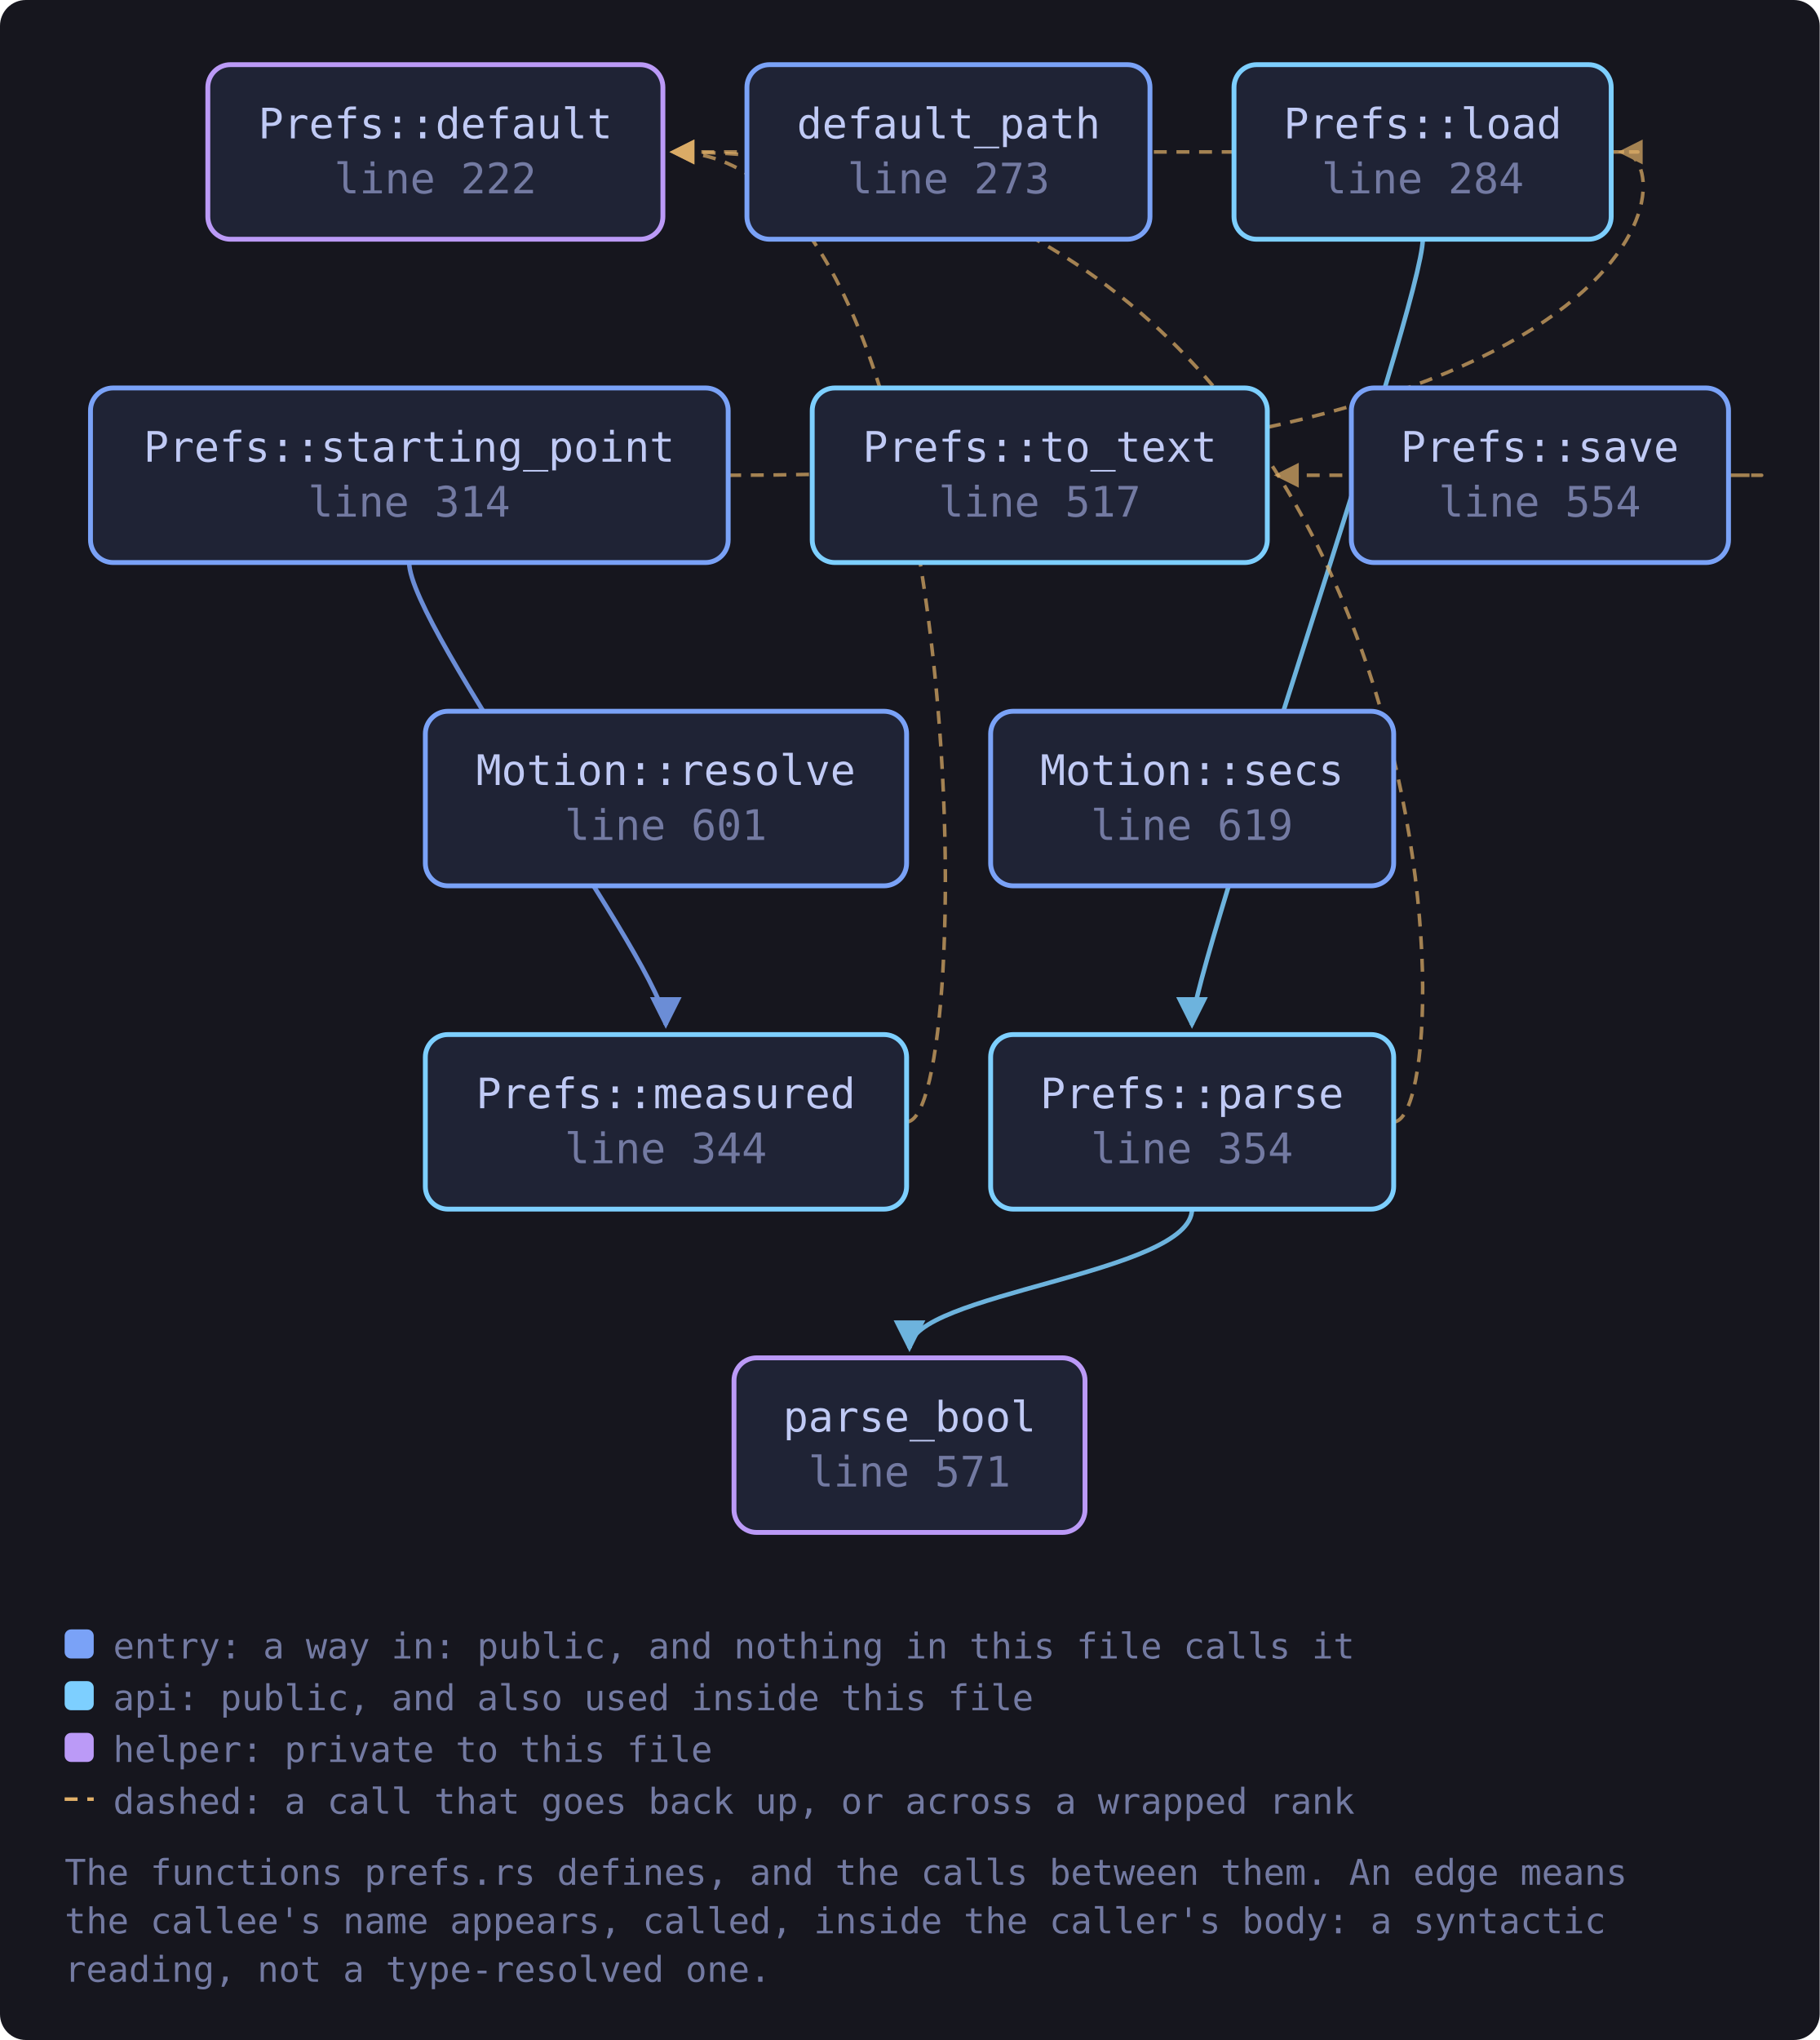
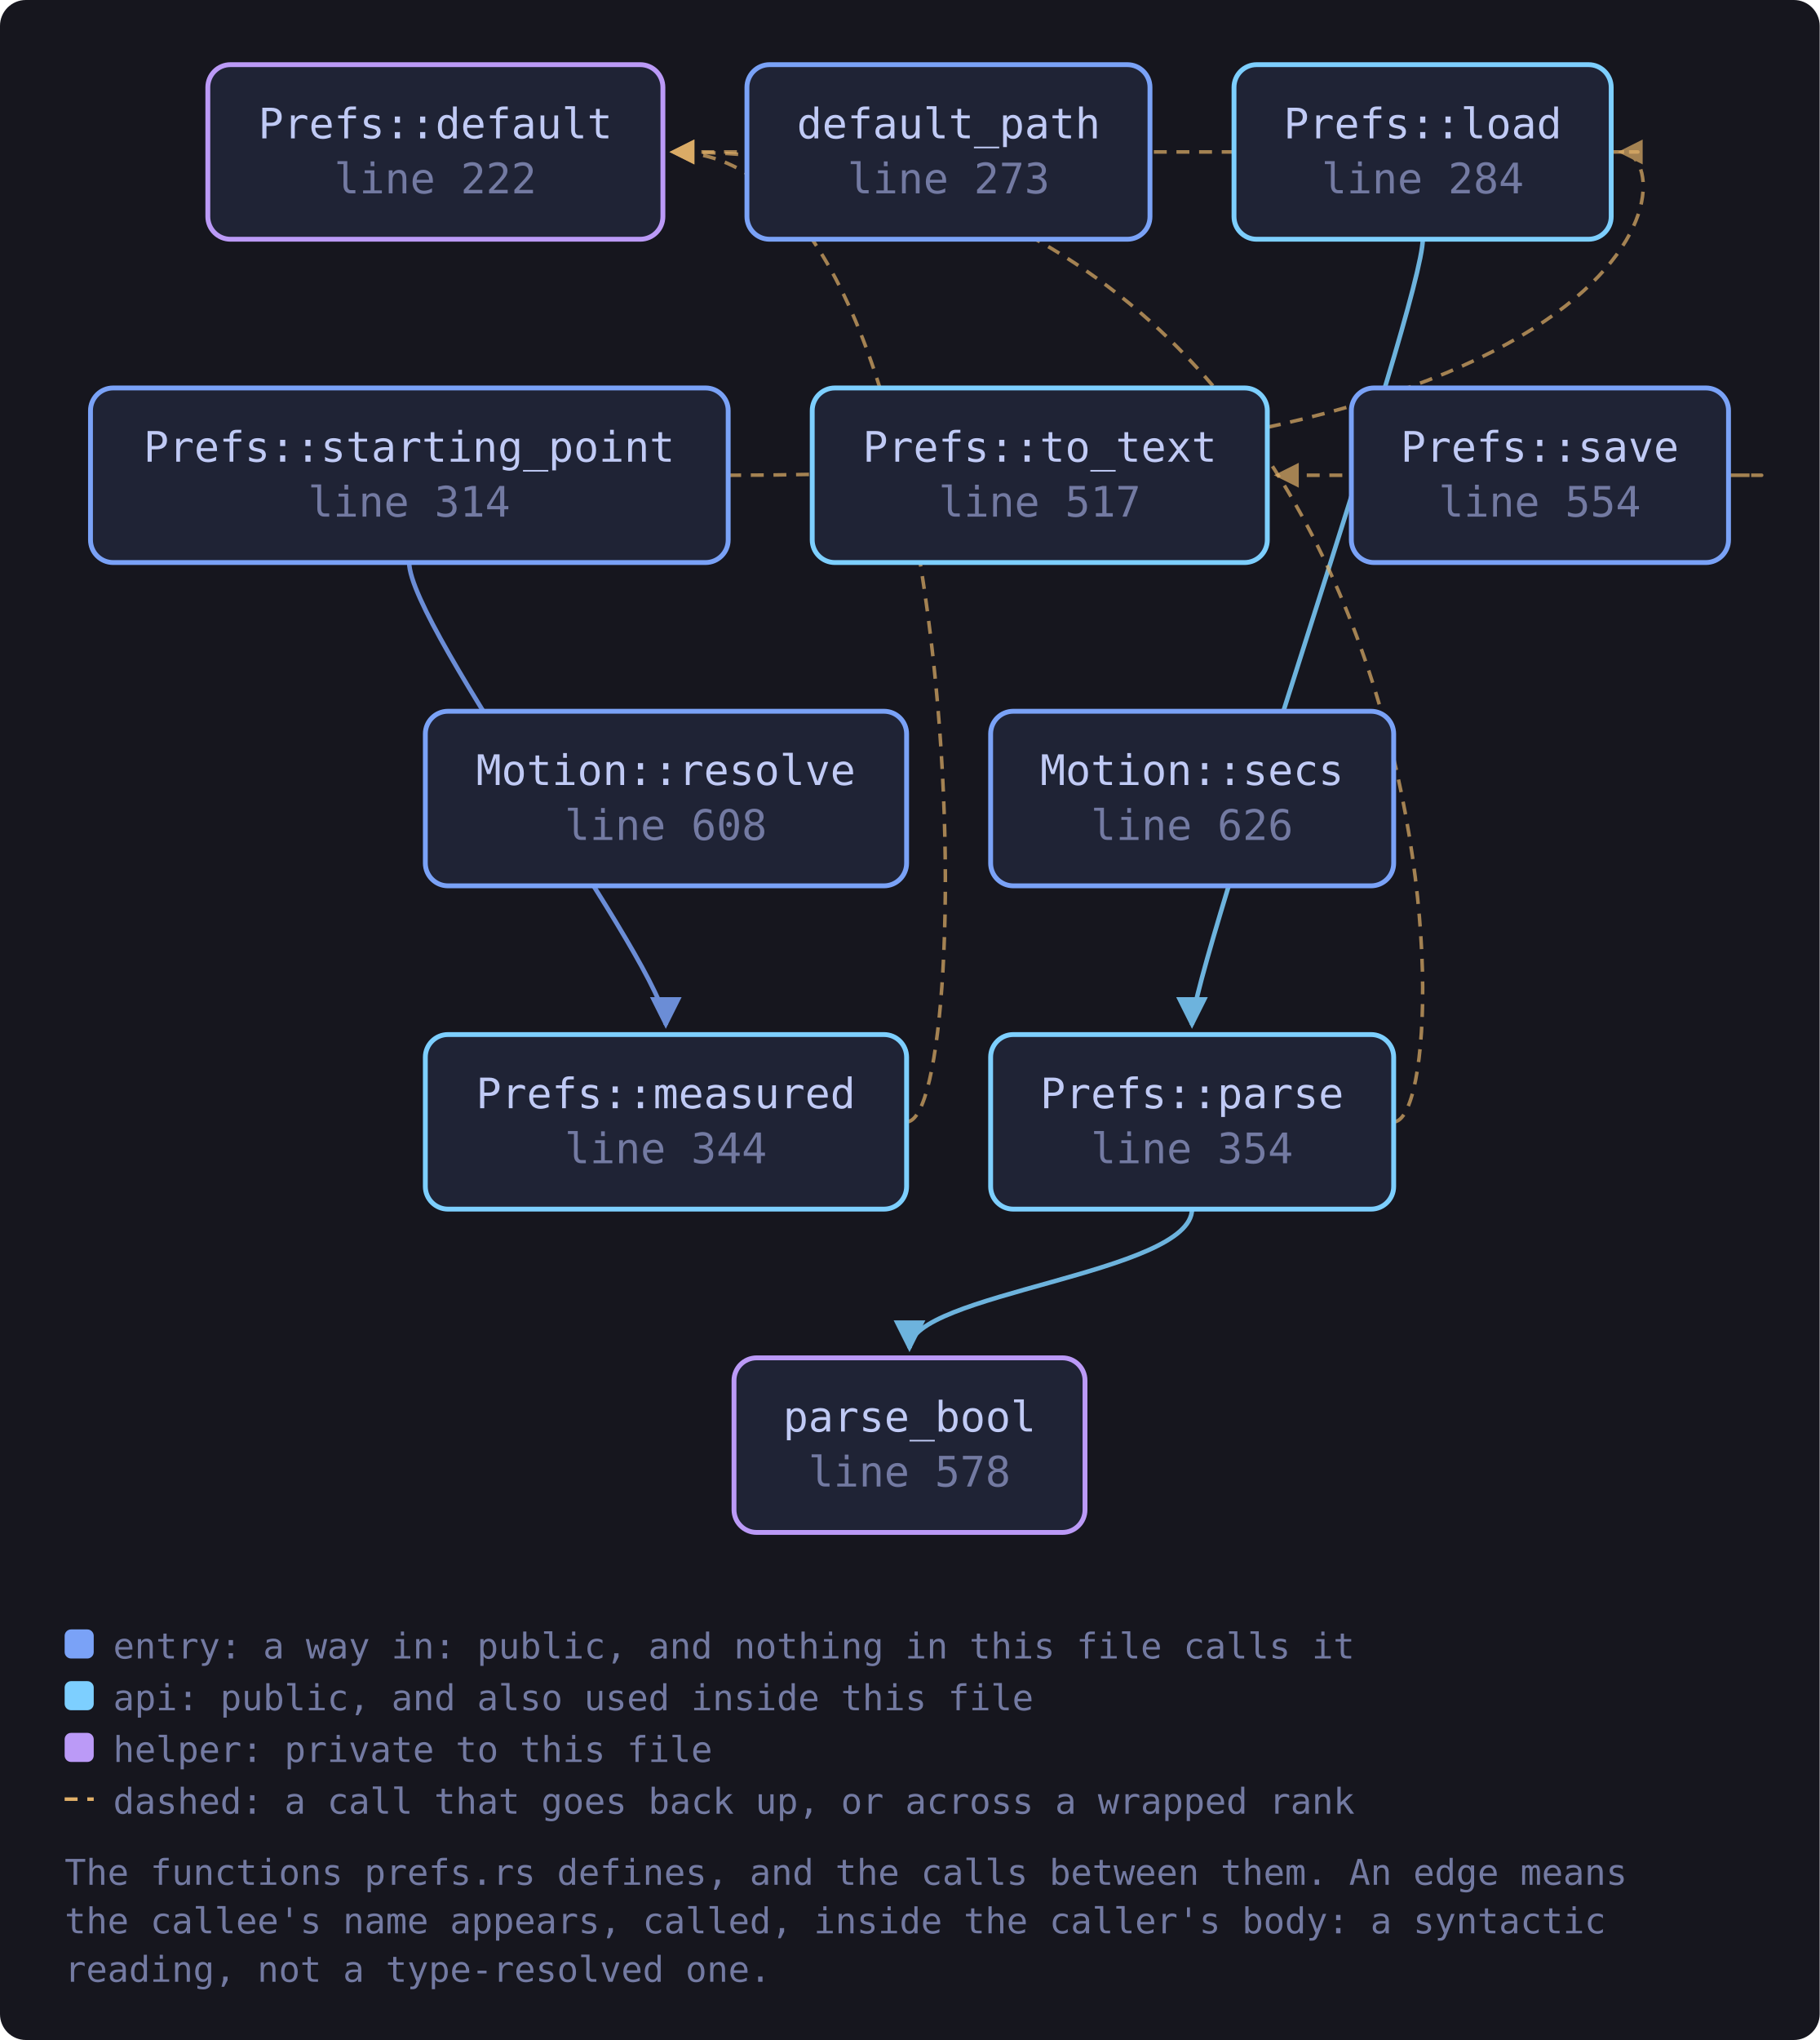
<svg xmlns="http://www.w3.org/2000/svg" viewBox="0 0 563 631" width="563" height="631" style="max-width:100%;height:auto" role="img" aria-label="flowchart">
  <defs>
    <marker id="a-muted" viewBox="0 0 8 8" refX="7" refY="4" markerWidth="7" markerHeight="7" orient="auto-start-reverse">
      <path d="M0 0 L8 4 L0 8 z" fill="var(--muted, #737aa2)" />
    </marker>
    <marker id="a-warn" viewBox="0 0 8 8" refX="7" refY="4" markerWidth="7" markerHeight="7" orient="auto-start-reverse">
      <path d="M0 0 L8 4 L0 8 z" fill="var(--warn, #e0af68)" />
    </marker>
    <marker id="a-accent" viewBox="0 0 8 8" refX="7" refY="4" markerWidth="7" markerHeight="7" orient="auto-start-reverse">
      <path d="M0 0 L8 4 L0 8 z" fill="var(--accent, #7aa2f7)" />
    </marker>
    <marker id="a-cyan" viewBox="0 0 8 8" refX="7" refY="4" markerWidth="7" markerHeight="7" orient="auto-start-reverse">
      <path d="M0 0 L8 4 L0 8 z" fill="var(--cyan, #7dcfff)" />
    </marker>
    <marker id="a-accent-2" viewBox="0 0 8 8" refX="7" refY="4" markerWidth="7" markerHeight="7" orient="auto-start-reverse">
      <path d="M0 0 L8 4 L0 8 z" fill="var(--accent-2, #bb9af7)" />
    </marker>
  </defs>
  <rect x="0" y="0" width="563" height="631" fill="var(--bg-inset, #16161e)" rx="8" />
  <path d="M498.5 47.0 C 520.5 47.0, 520.5 47.0, 208.1 47.0" fill="none" stroke="var(--warn, #e0af68)" stroke-width="1.1" opacity="0.7" stroke-dasharray="4 3" marker-end="url(#a-warn)" />
  <path d="M440.2 74.0 C 440.2 94.0, 368.8 300.0, 368.8 317.0" fill="none" stroke="var(--cyan, #7dcfff)" stroke-width="1.4" opacity="0.85" marker-end="url(#a-cyan)" />
  <path d="M280.5 347.0 C 302.5 347.0, 302.5 47.0, 208.1 47.0" fill="none" stroke="var(--warn, #e0af68)" stroke-width="1.1" opacity="0.7" stroke-dasharray="4 3" marker-end="url(#a-warn)" />
  <path d="M431.2 347.0 C 453.2 347.0, 453.2 47.0, 208.1 47.0" fill="none" stroke="var(--warn, #e0af68)" stroke-width="1.1" opacity="0.7" stroke-dasharray="4 3" marker-end="url(#a-warn)" />
  <path d="M368.8 374.0 C 368.8 394.0, 281.4 400.0, 281.4 417.0" fill="none" stroke="var(--cyan, #7dcfff)" stroke-width="1.4" opacity="0.85" marker-end="url(#a-cyan)" />
  <path d="M534.8 147.0 C 556.8 147.0, 556.8 147.0, 395.1 147.0" fill="none" stroke="var(--warn, #e0af68)" stroke-width="1.1" opacity="0.7" stroke-dasharray="4 3" marker-end="url(#a-warn)" />
  <path d="M225.3 147.0 C 520.5 147.0, 520.5 47.0, 501.5 47.0" fill="none" stroke="var(--warn, #e0af68)" stroke-width="1.1" opacity="0.7" stroke-dasharray="4 3" marker-end="url(#a-warn)" />
  <path d="M126.6 174.0 C 126.6 194.0, 206.0 300.0, 206.0 317.0" fill="none" stroke="var(--accent, #7aa2f7)" stroke-width="1.4" opacity="0.85" marker-end="url(#a-accent)" />
  <a href="https://github.com/tilas01/veilvoice/blob/main/crates/veilvoice-gui/src/prefs.rs#L222" target="_blank" rel="noopener noreferrer">
    <rect x="64.3" y="20.0" width="140.8" height="54.0" rx="7" fill="var(--bg-soft, #1f2335)" stroke="var(--accent-2, #bb9af7)" stroke-width="1.5" />
    <text x="134.7" y="42.8" font-family="ui-monospace, SFMono-Regular, Menlo, Consolas, monospace" font-size="13" fill="var(--fg, #c0caf5)" text-anchor="middle">Prefs::default</text>
    <text x="134.7" y="59.8" font-family="ui-monospace, SFMono-Regular, Menlo, Consolas, monospace" font-size="13" fill="var(--muted, #737aa2)" text-anchor="middle">line 222</text>
  </a>
  <a href="https://github.com/tilas01/veilvoice/blob/main/crates/veilvoice-gui/src/prefs.rs#L273" target="_blank" rel="noopener noreferrer">
    <rect x="231.1" y="20.0" width="124.7" height="54.0" rx="7" fill="var(--bg-soft, #1f2335)" stroke="var(--accent, #7aa2f7)" stroke-width="1.5" />
    <text x="293.5" y="42.8" font-family="ui-monospace, SFMono-Regular, Menlo, Consolas, monospace" font-size="13" fill="var(--fg, #c0caf5)" text-anchor="middle">default_path</text>
    <text x="293.5" y="59.8" font-family="ui-monospace, SFMono-Regular, Menlo, Consolas, monospace" font-size="13" fill="var(--muted, #737aa2)" text-anchor="middle">line 273</text>
  </a>
  <a href="https://github.com/tilas01/veilvoice/blob/main/crates/veilvoice-gui/src/prefs.rs#L284" target="_blank" rel="noopener noreferrer">
    <rect x="381.8" y="20.0" width="116.7" height="54.0" rx="7" fill="var(--bg-soft, #1f2335)" stroke="var(--cyan, #7dcfff)" stroke-width="1.5" />
    <text x="440.2" y="42.8" font-family="ui-monospace, SFMono-Regular, Menlo, Consolas, monospace" font-size="13" fill="var(--fg, #c0caf5)" text-anchor="middle">Prefs::load</text>
    <text x="440.2" y="59.8" font-family="ui-monospace, SFMono-Regular, Menlo, Consolas, monospace" font-size="13" fill="var(--muted, #737aa2)" text-anchor="middle">line 284</text>
  </a>
  <a href="https://github.com/tilas01/veilvoice/blob/main/crates/veilvoice-gui/src/prefs.rs#L314" target="_blank" rel="noopener noreferrer">
    <rect x="28.0" y="120.0" width="197.3" height="54.0" rx="7" fill="var(--bg-soft, #1f2335)" stroke="var(--accent, #7aa2f7)" stroke-width="1.5" />
    <text x="126.6" y="142.8" font-family="ui-monospace, SFMono-Regular, Menlo, Consolas, monospace" font-size="13" fill="var(--fg, #c0caf5)" text-anchor="middle">Prefs::starting_point</text>
    <text x="126.6" y="159.8" font-family="ui-monospace, SFMono-Regular, Menlo, Consolas, monospace" font-size="13" fill="var(--muted, #737aa2)" text-anchor="middle">line 314</text>
  </a>
  <a href="https://github.com/tilas01/veilvoice/blob/main/crates/veilvoice-gui/src/prefs.rs#L344" target="_blank" rel="noopener noreferrer">
    <rect x="131.6" y="320.0" width="148.9" height="54.0" rx="7" fill="var(--bg-soft, #1f2335)" stroke="var(--cyan, #7dcfff)" stroke-width="1.5" />
    <text x="206.0" y="342.8" font-family="ui-monospace, SFMono-Regular, Menlo, Consolas, monospace" font-size="13" fill="var(--fg, #c0caf5)" text-anchor="middle">Prefs::measured</text>
    <text x="206.0" y="359.8" font-family="ui-monospace, SFMono-Regular, Menlo, Consolas, monospace" font-size="13" fill="var(--muted, #737aa2)" text-anchor="middle">line 344</text>
  </a>
  <a href="https://github.com/tilas01/veilvoice/blob/main/crates/veilvoice-gui/src/prefs.rs#L354" target="_blank" rel="noopener noreferrer">
    <rect x="306.5" y="320.0" width="124.7" height="54.0" rx="7" fill="var(--bg-soft, #1f2335)" stroke="var(--cyan, #7dcfff)" stroke-width="1.5" />
    <text x="368.8" y="342.8" font-family="ui-monospace, SFMono-Regular, Menlo, Consolas, monospace" font-size="13" fill="var(--fg, #c0caf5)" text-anchor="middle">Prefs::parse</text>
    <text x="368.8" y="359.8" font-family="ui-monospace, SFMono-Regular, Menlo, Consolas, monospace" font-size="13" fill="var(--muted, #737aa2)" text-anchor="middle">line 354</text>
  </a>
  <a href="https://github.com/tilas01/veilvoice/blob/main/crates/veilvoice-gui/src/prefs.rs#L517" target="_blank" rel="noopener noreferrer">
    <rect x="251.3" y="120.0" width="140.8" height="54.0" rx="7" fill="var(--bg-soft, #1f2335)" stroke="var(--cyan, #7dcfff)" stroke-width="1.5" />
    <text x="321.7" y="142.8" font-family="ui-monospace, SFMono-Regular, Menlo, Consolas, monospace" font-size="13" fill="var(--fg, #c0caf5)" text-anchor="middle">Prefs::to_text</text>
    <text x="321.7" y="159.8" font-family="ui-monospace, SFMono-Regular, Menlo, Consolas, monospace" font-size="13" fill="var(--muted, #737aa2)" text-anchor="middle">line 517</text>
  </a>
  <a href="https://github.com/tilas01/veilvoice/blob/main/crates/veilvoice-gui/src/prefs.rs#L554" target="_blank" rel="noopener noreferrer">
    <rect x="418.1" y="120.0" width="116.7" height="54.0" rx="7" fill="var(--bg-soft, #1f2335)" stroke="var(--accent, #7aa2f7)" stroke-width="1.5" />
    <text x="476.4" y="142.8" font-family="ui-monospace, SFMono-Regular, Menlo, Consolas, monospace" font-size="13" fill="var(--fg, #c0caf5)" text-anchor="middle">Prefs::save</text>
    <text x="476.4" y="159.8" font-family="ui-monospace, SFMono-Regular, Menlo, Consolas, monospace" font-size="13" fill="var(--muted, #737aa2)" text-anchor="middle">line 554</text>
  </a>
-   <a href="https://github.com/tilas01/veilvoice/blob/main/crates/veilvoice-gui/src/prefs.rs#L571" target="_blank" rel="noopener noreferrer">
+   <a href="https://github.com/tilas01/veilvoice/blob/main/crates/veilvoice-gui/src/prefs.rs#L578" target="_blank" rel="noopener noreferrer">
    <rect x="227.1" y="420.0" width="108.6" height="54.0" rx="7" fill="var(--bg-soft, #1f2335)" stroke="var(--accent-2, #bb9af7)" stroke-width="1.5" />
    <text x="281.4" y="442.8" font-family="ui-monospace, SFMono-Regular, Menlo, Consolas, monospace" font-size="13" fill="var(--fg, #c0caf5)" text-anchor="middle">parse_bool</text>
-     <text x="281.4" y="459.8" font-family="ui-monospace, SFMono-Regular, Menlo, Consolas, monospace" font-size="13" fill="var(--muted, #737aa2)" text-anchor="middle">line 571</text>
+     <text x="281.4" y="459.8" font-family="ui-monospace, SFMono-Regular, Menlo, Consolas, monospace" font-size="13" fill="var(--muted, #737aa2)" text-anchor="middle">line 578</text>
  </a>
-   <a href="https://github.com/tilas01/veilvoice/blob/main/crates/veilvoice-gui/src/prefs.rs#L601" target="_blank" rel="noopener noreferrer">
+   <a href="https://github.com/tilas01/veilvoice/blob/main/crates/veilvoice-gui/src/prefs.rs#L608" target="_blank" rel="noopener noreferrer">
    <rect x="131.6" y="220.0" width="148.9" height="54.0" rx="7" fill="var(--bg-soft, #1f2335)" stroke="var(--accent, #7aa2f7)" stroke-width="1.5" />
    <text x="206.0" y="242.8" font-family="ui-monospace, SFMono-Regular, Menlo, Consolas, monospace" font-size="13" fill="var(--fg, #c0caf5)" text-anchor="middle">Motion::resolve</text>
-     <text x="206.0" y="259.8" font-family="ui-monospace, SFMono-Regular, Menlo, Consolas, monospace" font-size="13" fill="var(--muted, #737aa2)" text-anchor="middle">line 601</text>
+     <text x="206.0" y="259.8" font-family="ui-monospace, SFMono-Regular, Menlo, Consolas, monospace" font-size="13" fill="var(--muted, #737aa2)" text-anchor="middle">line 608</text>
  </a>
-   <a href="https://github.com/tilas01/veilvoice/blob/main/crates/veilvoice-gui/src/prefs.rs#L619" target="_blank" rel="noopener noreferrer">
+   <a href="https://github.com/tilas01/veilvoice/blob/main/crates/veilvoice-gui/src/prefs.rs#L626" target="_blank" rel="noopener noreferrer">
    <rect x="306.5" y="220.0" width="124.7" height="54.0" rx="7" fill="var(--bg-soft, #1f2335)" stroke="var(--accent, #7aa2f7)" stroke-width="1.5" />
    <text x="368.8" y="242.8" font-family="ui-monospace, SFMono-Regular, Menlo, Consolas, monospace" font-size="13" fill="var(--fg, #c0caf5)" text-anchor="middle">Motion::secs</text>
-     <text x="368.8" y="259.8" font-family="ui-monospace, SFMono-Regular, Menlo, Consolas, monospace" font-size="13" fill="var(--muted, #737aa2)" text-anchor="middle">line 619</text>
+     <text x="368.8" y="259.8" font-family="ui-monospace, SFMono-Regular, Menlo, Consolas, monospace" font-size="13" fill="var(--muted, #737aa2)" text-anchor="middle">line 626</text>
  </a>
  <rect x="20.0" y="504.0" width="9" height="9" rx="2" fill="var(--accent, #7aa2f7)" />
  <text x="35.0" y="513.0" font-family="ui-monospace, SFMono-Regular, Menlo, Consolas, monospace" font-size="11" fill="var(--muted, #737aa2)">entry: a way in: public, and nothing in this file calls it</text>
  <rect x="20.0" y="520.0" width="9" height="9" rx="2" fill="var(--cyan, #7dcfff)" />
  <text x="35.0" y="529.0" font-family="ui-monospace, SFMono-Regular, Menlo, Consolas, monospace" font-size="11" fill="var(--muted, #737aa2)">api: public, and also used inside this file</text>
  <rect x="20.0" y="536.0" width="9" height="9" rx="2" fill="var(--accent-2, #bb9af7)" />
  <text x="35.0" y="545.0" font-family="ui-monospace, SFMono-Regular, Menlo, Consolas, monospace" font-size="11" fill="var(--muted, #737aa2)">helper: private to this file</text>
  <path d="M20.0 556.5 L29.0 556.5" stroke="var(--warn, #e0af68)" stroke-width="1.1" stroke-dasharray="4 3" />
  <text x="35.0" y="561.0" font-family="ui-monospace, SFMono-Regular, Menlo, Consolas, monospace" font-size="11" fill="var(--muted, #737aa2)">dashed: a call that goes back up, or across a wrapped rank</text>
  <text x="20.0" y="583.0" font-family="ui-monospace, SFMono-Regular, Menlo, Consolas, monospace" font-size="11" fill="var(--muted, #737aa2)">The functions prefs.rs defines, and the calls between them. An edge means</text>
  <text x="20.0" y="598.0" font-family="ui-monospace, SFMono-Regular, Menlo, Consolas, monospace" font-size="11" fill="var(--muted, #737aa2)">the callee's name appears, called, inside the caller's body: a syntactic</text>
  <text x="20.0" y="613.0" font-family="ui-monospace, SFMono-Regular, Menlo, Consolas, monospace" font-size="11" fill="var(--muted, #737aa2)">reading, not a type-resolved one.</text>
</svg>
